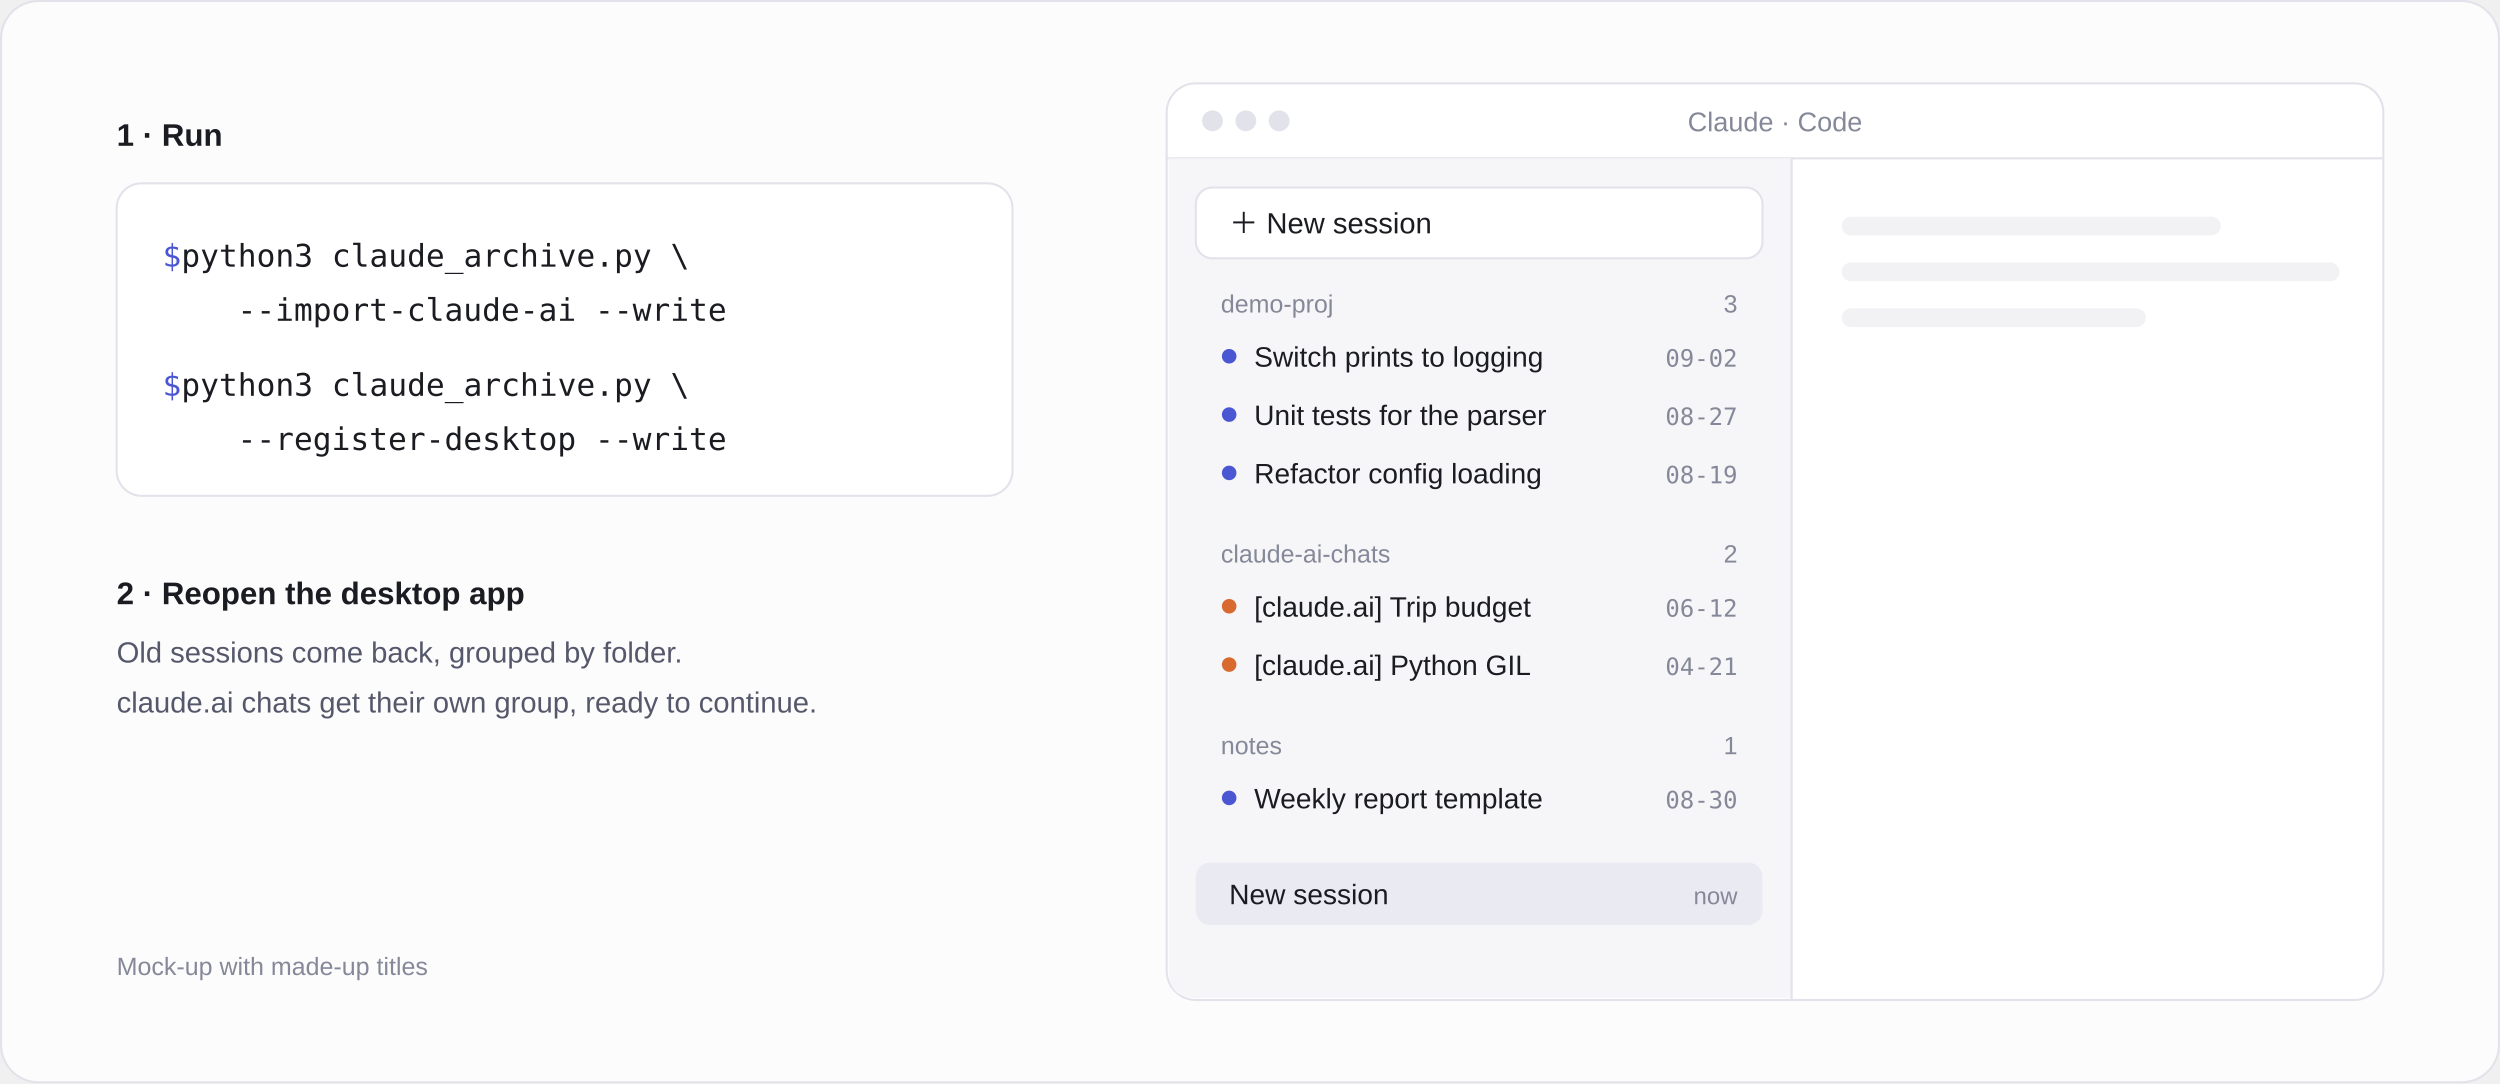
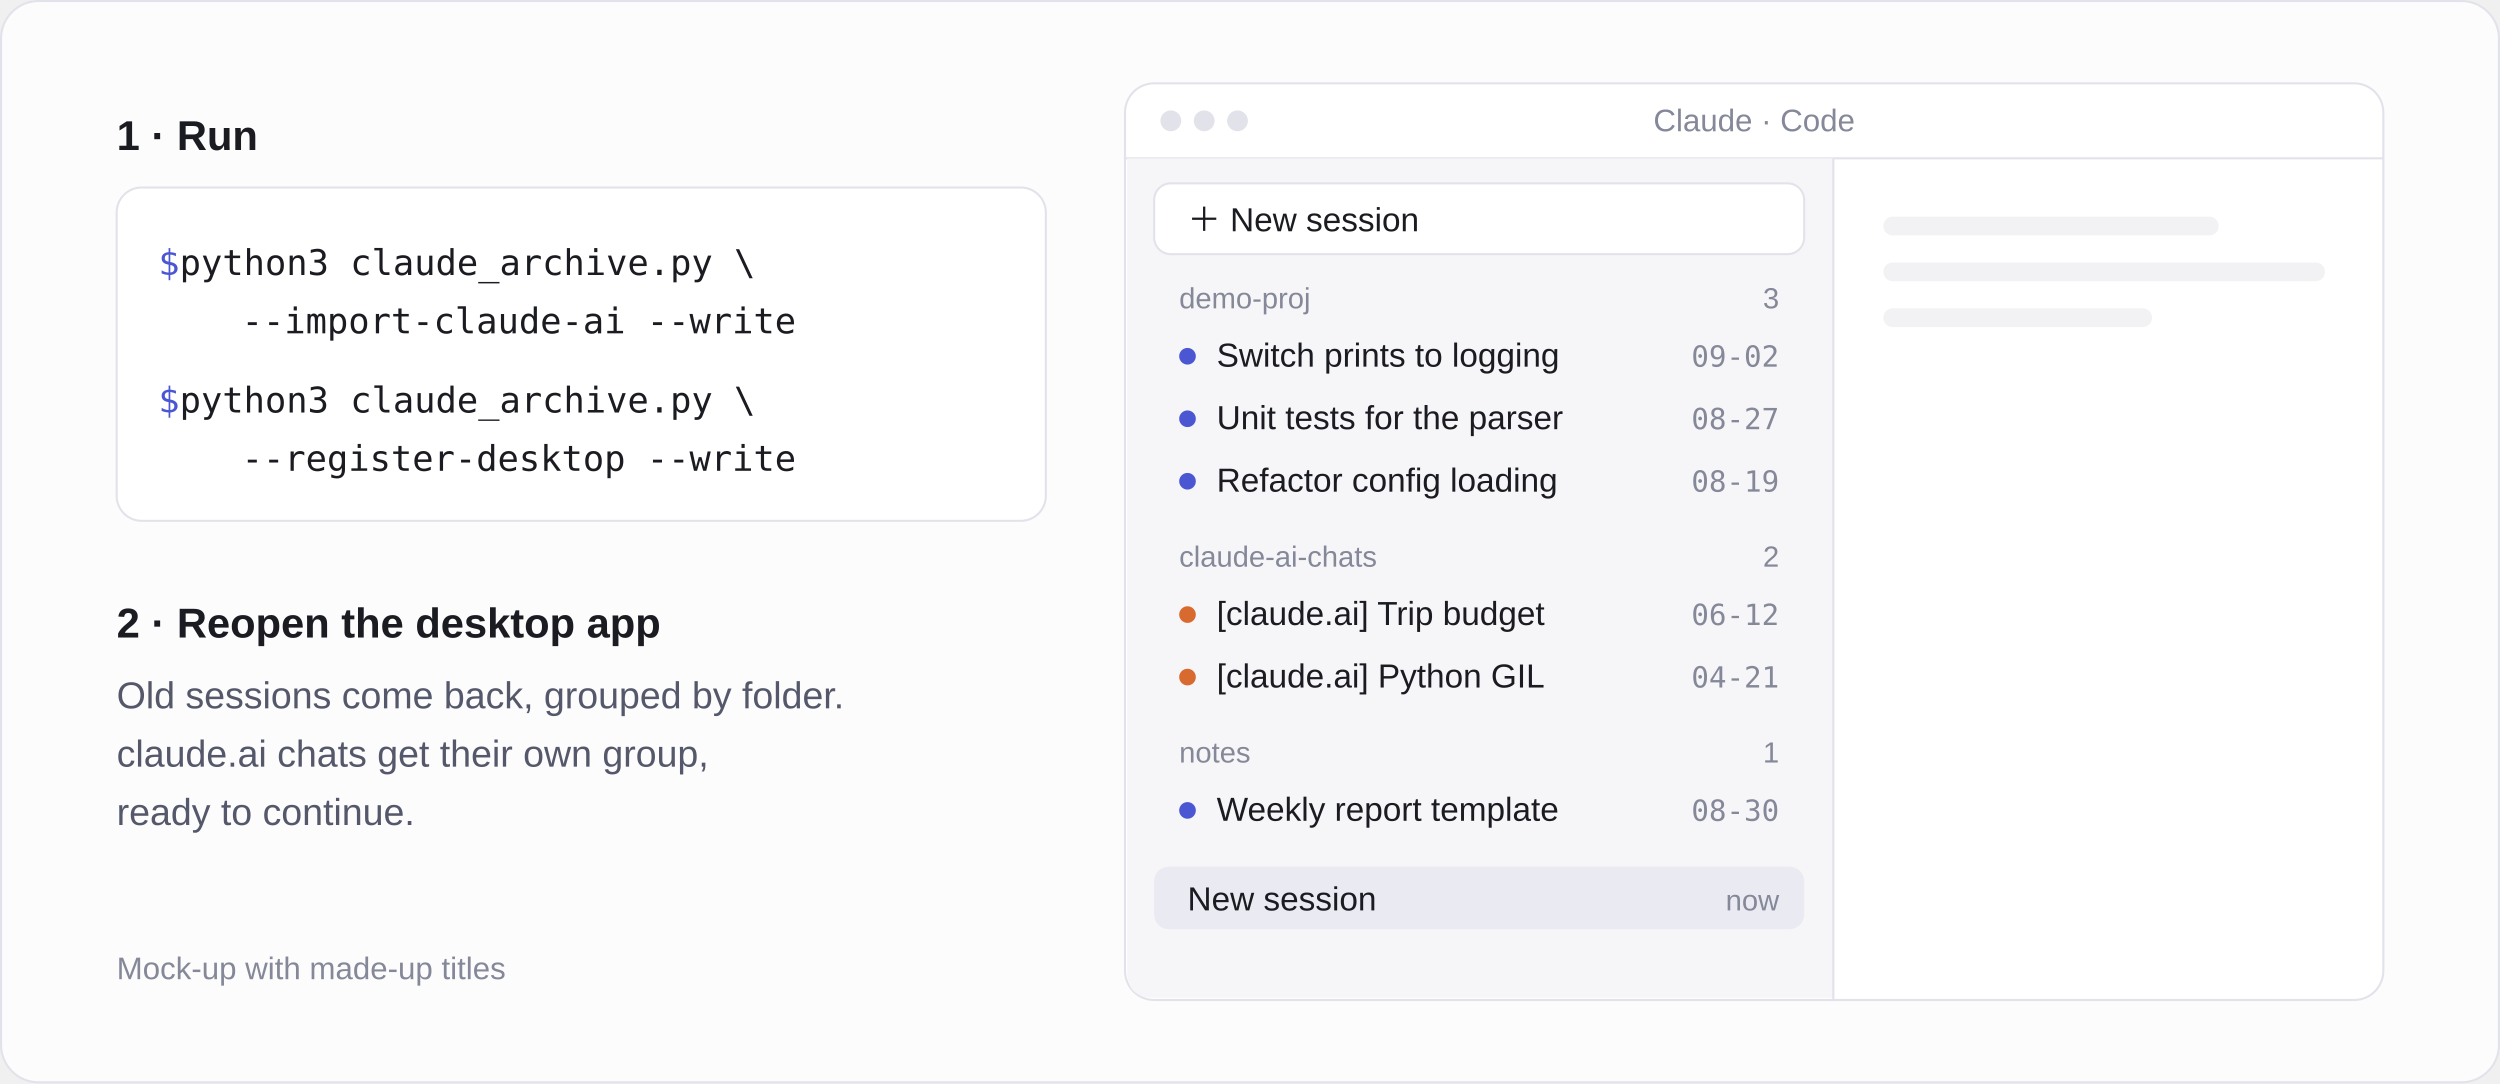
<svg xmlns="http://www.w3.org/2000/svg" viewBox="0 0 1200 520" width="1200" height="520" font-family="-apple-system, BlinkMacSystemFont, &quot;Segoe UI&quot;, &quot;Helvetica Neue&quot;, Arial, sans-serif">
  <rect x="0.5" y="0.5" width="1199" height="519" rx="18" fill="#fcfcfd" stroke="#e2e3ea" />
-   <text x="56" y="70" font-size="15" font-weight="600" fill="#1b1c21">1 · Run</text>
-   <rect x="56" y="88" width="430" height="150" rx="12" fill="#ffffff" stroke="#e2e3ea" />
+   <text x="56" y="72" font-size="20" font-weight="600" fill="#1b1c21">1 · Run</text>
+   <rect x="56" y="90" width="446" height="160" rx="12" fill="#ffffff" stroke="#e2e3ea" />
  <g id="cmd1">
-     <text x="78" y="128" font-family="&quot;Cascadia Mono&quot;, &quot;SF Mono&quot;, Consolas, ui-monospace, monospace" font-size="15" fill="#1b1c21">
+     <text x="76" y="132" font-family="&quot;Cascadia Mono&quot;, &quot;SF Mono&quot;, Consolas, ui-monospace, monospace" font-size="17" fill="#1b1c21">
      <tspan fill="#4b56d2">$ </tspan>python3 claude_archive.py \</text>
  </g>
  <g id="cmd2">
-     <text x="114" y="154" font-family="&quot;Cascadia Mono&quot;, &quot;SF Mono&quot;, Consolas, ui-monospace, monospace" font-size="15" fill="#1b1c21">--import-claude-ai --write</text>
+     <text x="116" y="160" font-family="&quot;Cascadia Mono&quot;, &quot;SF Mono&quot;, Consolas, ui-monospace, monospace" font-size="17" fill="#1b1c21">--import-claude-ai --write</text>
  </g>
  <g id="cmd3">
-     <text x="78" y="190" font-family="&quot;Cascadia Mono&quot;, &quot;SF Mono&quot;, Consolas, ui-monospace, monospace" font-size="15" fill="#1b1c21">
+     <text x="76" y="198" font-family="&quot;Cascadia Mono&quot;, &quot;SF Mono&quot;, Consolas, ui-monospace, monospace" font-size="17" fill="#1b1c21">
      <tspan fill="#4b56d2">$ </tspan>python3 claude_archive.py \</text>
-     <text x="114" y="216" font-family="&quot;Cascadia Mono&quot;, &quot;SF Mono&quot;, Consolas, ui-monospace, monospace" font-size="15" fill="#1b1c21">--register-desktop --write</text>
+     <text x="116" y="226" font-family="&quot;Cascadia Mono&quot;, &quot;SF Mono&quot;, Consolas, ui-monospace, monospace" font-size="17" fill="#1b1c21">--register-desktop --write</text>
  </g>
-   <text x="56" y="290" font-size="15" font-weight="600" fill="#1b1c21">2 · Reopen the desktop app</text>
-   <text x="56" y="318" font-size="14" fill="#55586a">Old sessions come back, grouped by folder.</text>
-   <text x="56" y="342" font-size="14" fill="#55586a">claude.ai chats get their own group, ready to continue.</text>
-   <text x="56" y="468" font-size="12" fill="#858898">Mock-up with made-up titles</text>
-   <rect x="560" y="40" width="584" height="440" rx="14" fill="#ffffff" stroke="#e2e3ea" />
-   <path d="M560 76 H1144" stroke="#e2e3ea" />
-   <circle cx="582" cy="58" r="5" fill="#e2e3ea" />
-   <circle cx="598" cy="58" r="5" fill="#e2e3ea" />
-   <circle cx="614" cy="58" r="5" fill="#e2e3ea" />
-   <text x="852" y="63" text-anchor="middle" font-size="13" fill="#858898">Claude · Code</text>
-   <path d="M560 76 H860 V479 H574 Q561 479 561 466 V76" fill="#f6f6f8" />
-   <path d="M860 76 V480" stroke="#e2e3ea" />
-   <rect x="574" y="90" width="272" height="34" rx="8" fill="#ffffff" stroke="#e2e3ea" />
-   <text x="590" y="112" font-size="14" fill="#1b1c21">＋  New session</text>
+   <text x="56" y="306" font-size="20" font-weight="600" fill="#1b1c21">2 · Reopen the desktop app</text>
+   <text x="56" y="340" font-size="18" fill="#55586a">Old sessions come back, grouped by folder.</text>
+   <text x="56" y="368" font-size="18" fill="#55586a">claude.ai chats get their own group,</text>
+   <text x="56" y="396" font-size="18" fill="#55586a">ready to continue.</text>
+   <text x="56" y="470" font-size="15" fill="#858898">Mock-up with made-up titles</text>
+   <rect x="540" y="40" width="604" height="440" rx="14" fill="#ffffff" stroke="#e2e3ea" />
+   <path d="M540 76 H1144" stroke="#e2e3ea" />
+   <circle cx="562" cy="58" r="5" fill="#e2e3ea" />
+   <circle cx="578" cy="58" r="5" fill="#e2e3ea" />
+   <circle cx="594" cy="58" r="5" fill="#e2e3ea" />
+   <text x="842" y="63" text-anchor="middle" font-size="15" fill="#858898">Claude · Code</text>
+   <path d="M540 76 H880 V479 H554 Q541 479 541 466 V76" fill="#f6f6f8" />
+   <path d="M880 76 V480" stroke="#e2e3ea" />
+   <rect x="554" y="88" width="312" height="34" rx="8" fill="#ffffff" stroke="#e2e3ea" />
+   <text x="570" y="111" font-size="16" fill="#1b1c21">＋  New session</text>
  <g id="g0">
-     <text x="586" y="150" font-size="12" fill="#858898">demo-proj</text>
-     <text x="834" y="150" text-anchor="end" font-size="12" fill="#858898">3</text>
+     <text x="566" y="148" font-size="14" fill="#858898">demo-proj</text>
+     <text x="854" y="148" text-anchor="end" font-size="14" fill="#858898">3</text>
  </g>
  <g id="g1">
-     <circle cx="590" cy="171" r="3.5" fill="#4b56d2" />
-     <text x="602" y="176" font-size="13.5" fill="#1b1c21">Switch prints to logging</text>
-     <text x="834" y="176" text-anchor="end" font-family="&quot;Cascadia Mono&quot;, &quot;SF Mono&quot;, Consolas, ui-monospace, monospace" font-size="11.5" fill="#858898">09-02</text>
+     <circle cx="570" cy="171" r="4" fill="#4b56d2" />
+     <text x="584" y="176" font-size="16" fill="#1b1c21">Switch prints to logging</text>
+     <text x="854" y="176" text-anchor="end" font-family="&quot;Cascadia Mono&quot;, &quot;SF Mono&quot;, Consolas, ui-monospace, monospace" font-size="14" fill="#858898">09-02</text>
  </g>
  <g id="g2">
-     <circle cx="590" cy="199" r="3.5" fill="#4b56d2" />
-     <text x="602" y="204" font-size="13.5" fill="#1b1c21">Unit tests for the parser</text>
-     <text x="834" y="204" text-anchor="end" font-family="&quot;Cascadia Mono&quot;, &quot;SF Mono&quot;, Consolas, ui-monospace, monospace" font-size="11.5" fill="#858898">08-27</text>
+     <circle cx="570" cy="201" r="4" fill="#4b56d2" />
+     <text x="584" y="206" font-size="16" fill="#1b1c21">Unit tests for the parser</text>
+     <text x="854" y="206" text-anchor="end" font-family="&quot;Cascadia Mono&quot;, &quot;SF Mono&quot;, Consolas, ui-monospace, monospace" font-size="14" fill="#858898">08-27</text>
  </g>
  <g id="g3">
-     <circle cx="590" cy="227" r="3.5" fill="#4b56d2" />
-     <text x="602" y="232" font-size="13.5" fill="#1b1c21">Refactor config loading</text>
-     <text x="834" y="232" text-anchor="end" font-family="&quot;Cascadia Mono&quot;, &quot;SF Mono&quot;, Consolas, ui-monospace, monospace" font-size="11.5" fill="#858898">08-19</text>
+     <circle cx="570" cy="231" r="4" fill="#4b56d2" />
+     <text x="584" y="236" font-size="16" fill="#1b1c21">Refactor config loading</text>
+     <text x="854" y="236" text-anchor="end" font-family="&quot;Cascadia Mono&quot;, &quot;SF Mono&quot;, Consolas, ui-monospace, monospace" font-size="14" fill="#858898">08-19</text>
  </g>
  <g id="g4">
-     <text x="586" y="270" font-size="12" fill="#858898">claude-ai-chats</text>
-     <text x="834" y="270" text-anchor="end" font-size="12" fill="#858898">2</text>
+     <text x="566" y="272" font-size="14" fill="#858898">claude-ai-chats</text>
+     <text x="854" y="272" text-anchor="end" font-size="14" fill="#858898">2</text>
  </g>
  <g id="g5">
-     <circle cx="590" cy="291" r="3.5" fill="#d86a30" />
-     <text x="602" y="296" font-size="13.5" fill="#1b1c21">[claude.ai] Trip budget</text>
-     <text x="834" y="296" text-anchor="end" font-family="&quot;Cascadia Mono&quot;, &quot;SF Mono&quot;, Consolas, ui-monospace, monospace" font-size="11.5" fill="#858898">06-12</text>
+     <circle cx="570" cy="295" r="4" fill="#d86a30" />
+     <text x="584" y="300" font-size="16" fill="#1b1c21">[claude.ai] Trip budget</text>
+     <text x="854" y="300" text-anchor="end" font-family="&quot;Cascadia Mono&quot;, &quot;SF Mono&quot;, Consolas, ui-monospace, monospace" font-size="14" fill="#858898">06-12</text>
  </g>
  <g id="g6">
-     <circle cx="590" cy="319" r="3.5" fill="#d86a30" />
-     <text x="602" y="324" font-size="13.5" fill="#1b1c21">[claude.ai] Python GIL</text>
-     <text x="834" y="324" text-anchor="end" font-family="&quot;Cascadia Mono&quot;, &quot;SF Mono&quot;, Consolas, ui-monospace, monospace" font-size="11.5" fill="#858898">04-21</text>
+     <circle cx="570" cy="325" r="4" fill="#d86a30" />
+     <text x="584" y="330" font-size="16" fill="#1b1c21">[claude.ai] Python GIL</text>
+     <text x="854" y="330" text-anchor="end" font-family="&quot;Cascadia Mono&quot;, &quot;SF Mono&quot;, Consolas, ui-monospace, monospace" font-size="14" fill="#858898">04-21</text>
  </g>
  <g id="g7">
-     <text x="586" y="362" font-size="12" fill="#858898">notes</text>
-     <text x="834" y="362" text-anchor="end" font-size="12" fill="#858898">1</text>
+     <text x="566" y="366" font-size="14" fill="#858898">notes</text>
+     <text x="854" y="366" text-anchor="end" font-size="14" fill="#858898">1</text>
  </g>
  <g id="g8">
-     <circle cx="590" cy="383" r="3.5" fill="#4b56d2" />
-     <text x="602" y="388" font-size="13.5" fill="#1b1c21">Weekly report template</text>
-     <text x="834" y="388" text-anchor="end" font-family="&quot;Cascadia Mono&quot;, &quot;SF Mono&quot;, Consolas, ui-monospace, monospace" font-size="11.5" fill="#858898">08-30</text>
+     <circle cx="570" cy="389" r="4" fill="#4b56d2" />
+     <text x="584" y="394" font-size="16" fill="#1b1c21">Weekly report template</text>
+     <text x="854" y="394" text-anchor="end" font-family="&quot;Cascadia Mono&quot;, &quot;SF Mono&quot;, Consolas, ui-monospace, monospace" font-size="14" fill="#858898">08-30</text>
  </g>
-   <rect x="574" y="414" width="272" height="30" rx="7" fill="#e9eaf2" />
-   <text x="590" y="434" font-size="13.5" fill="#1b1c21">New session</text>
-   <text x="834" y="434" text-anchor="end" font-size="11.5" fill="#858898">now</text>
-   <rect x="884" y="104" width="182" height="9" rx="4.5" fill="#f2f2f5" />
-   <rect x="884" y="126" width="239" height="9" rx="4.5" fill="#f2f2f5" />
-   <rect x="884" y="148" width="146" height="9" rx="4.5" fill="#f2f2f5" />
+   <rect x="554" y="416" width="312" height="30" rx="7" fill="#e9eaf2" />
+   <text x="570" y="437" font-size="16" fill="#1b1c21">New session</text>
+   <text x="854" y="437" text-anchor="end" font-size="14" fill="#858898">now</text>
+   <rect x="904" y="104" width="161" height="9" rx="4.5" fill="#f2f2f5" />
+   <rect x="904" y="126" width="212" height="9" rx="4.5" fill="#f2f2f5" />
+   <rect x="904" y="148" width="129" height="9" rx="4.5" fill="#f2f2f5" />
</svg>
